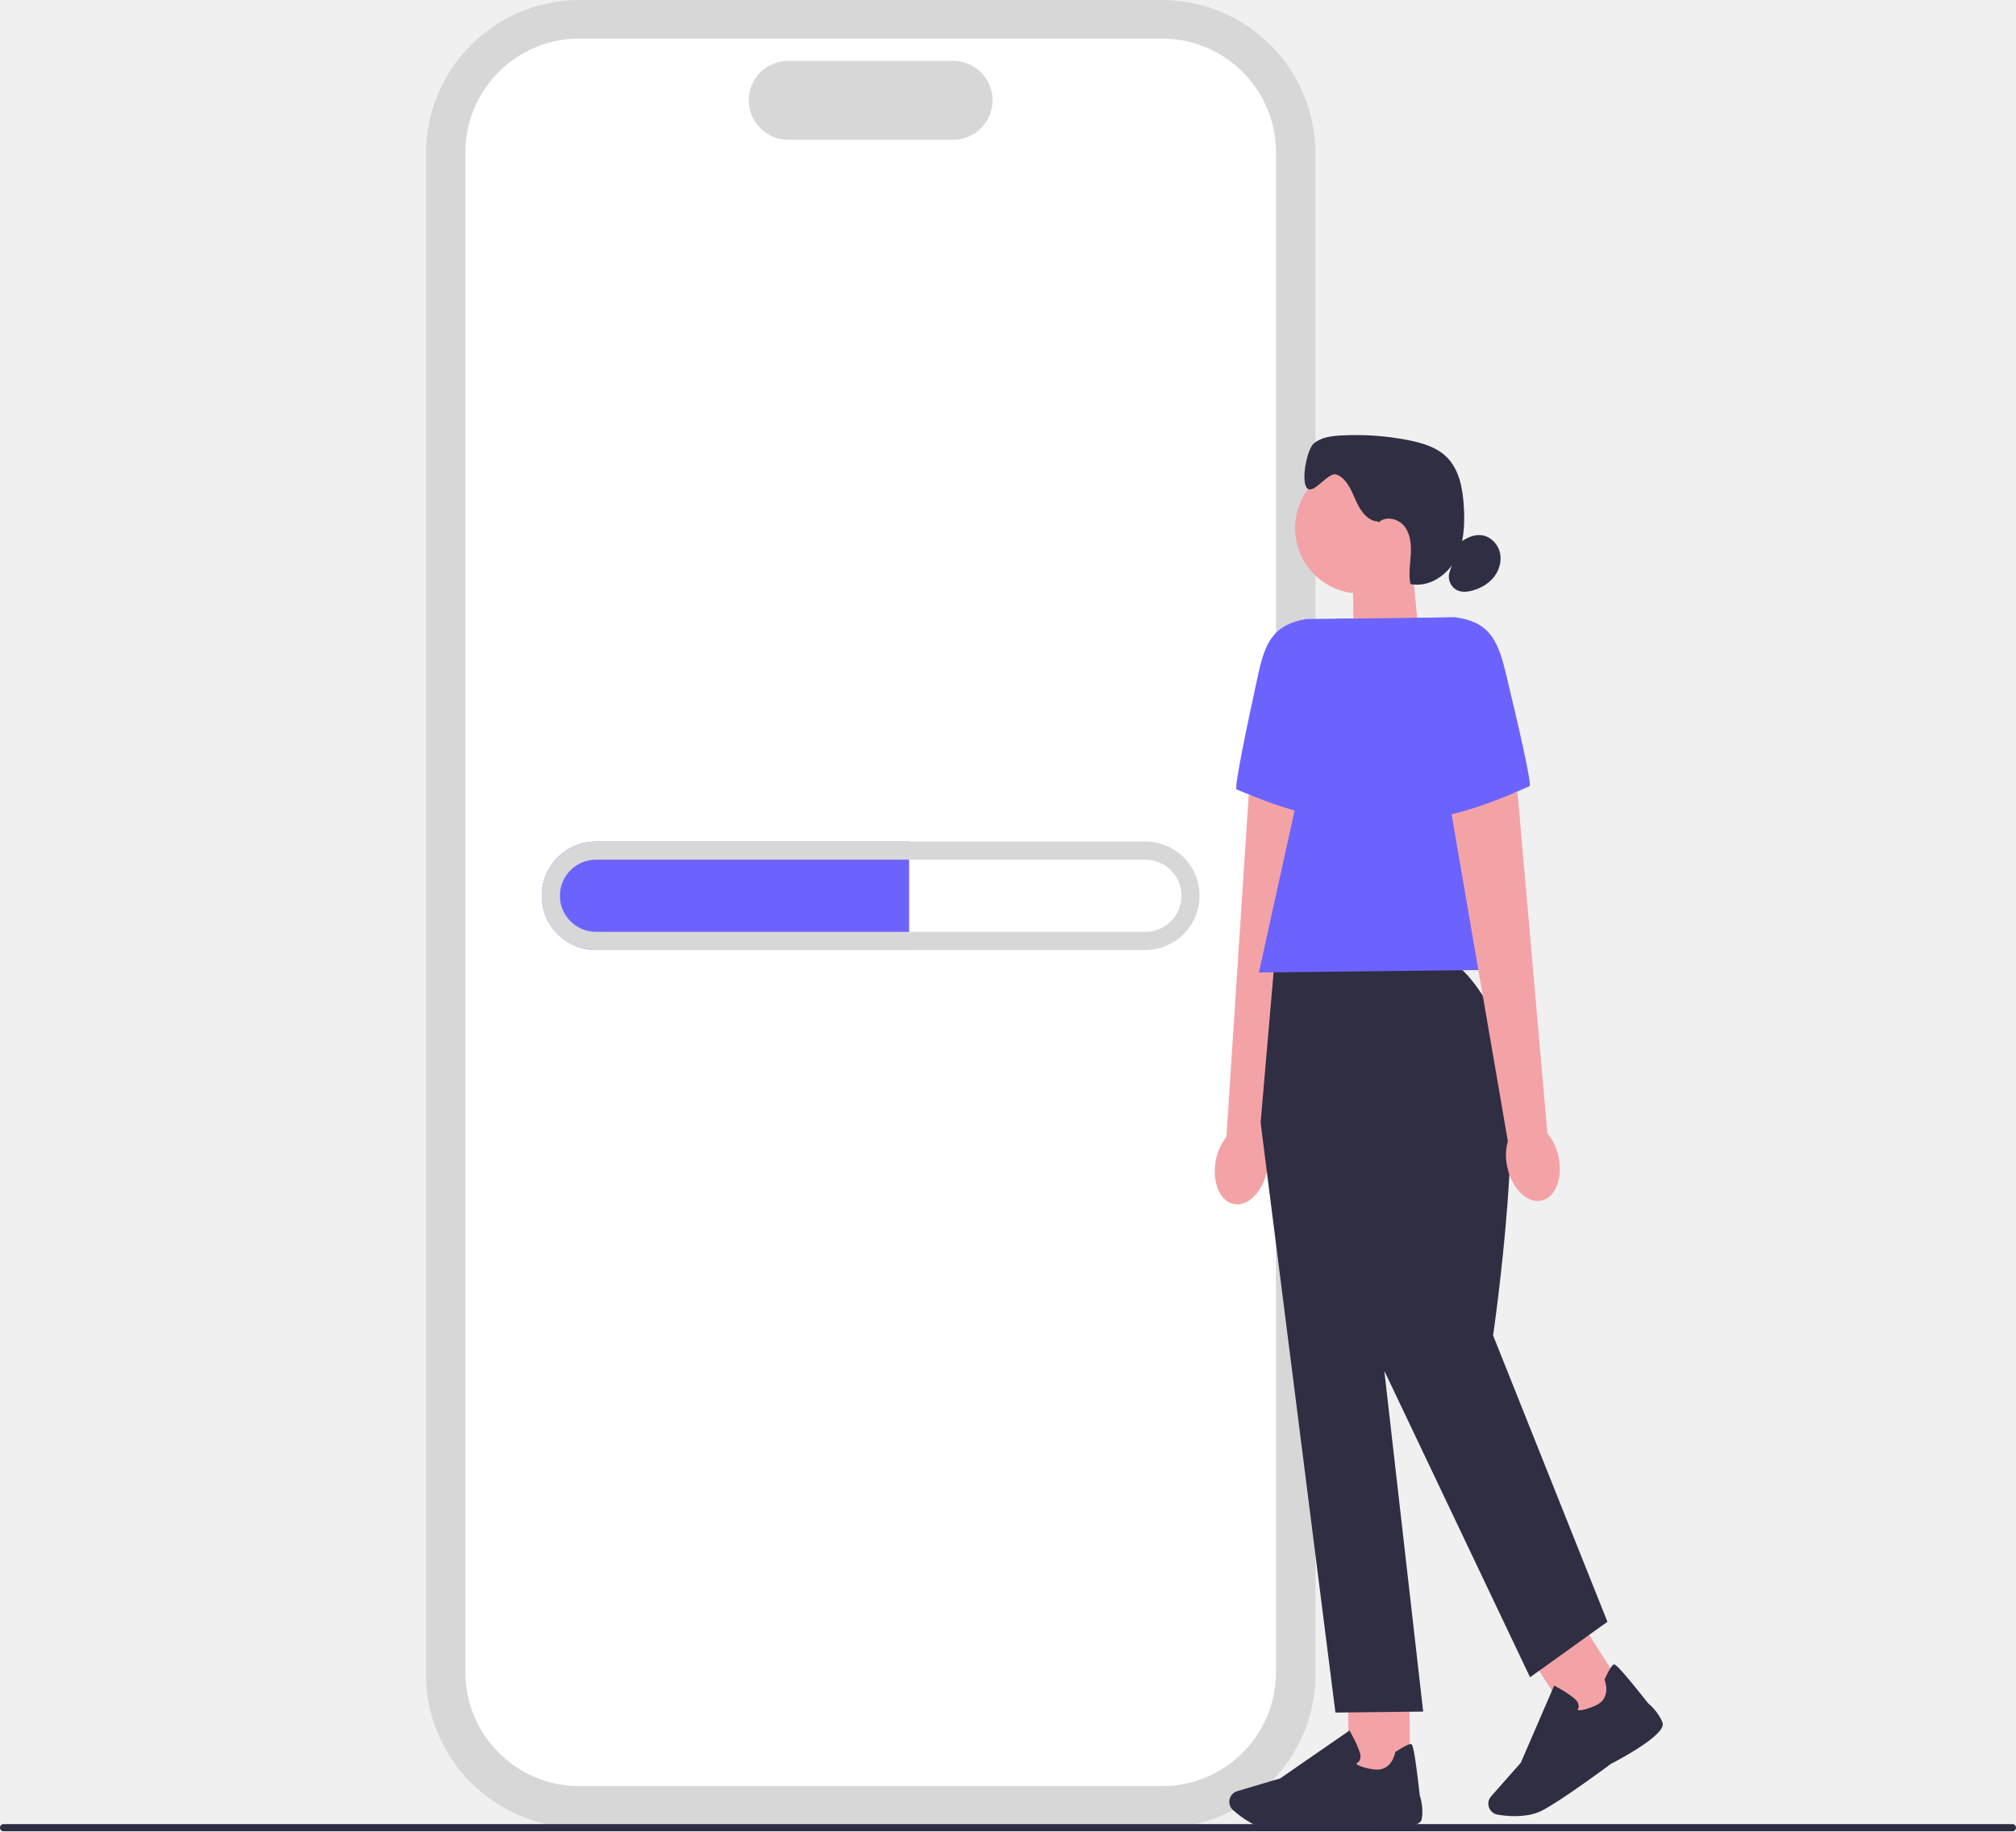
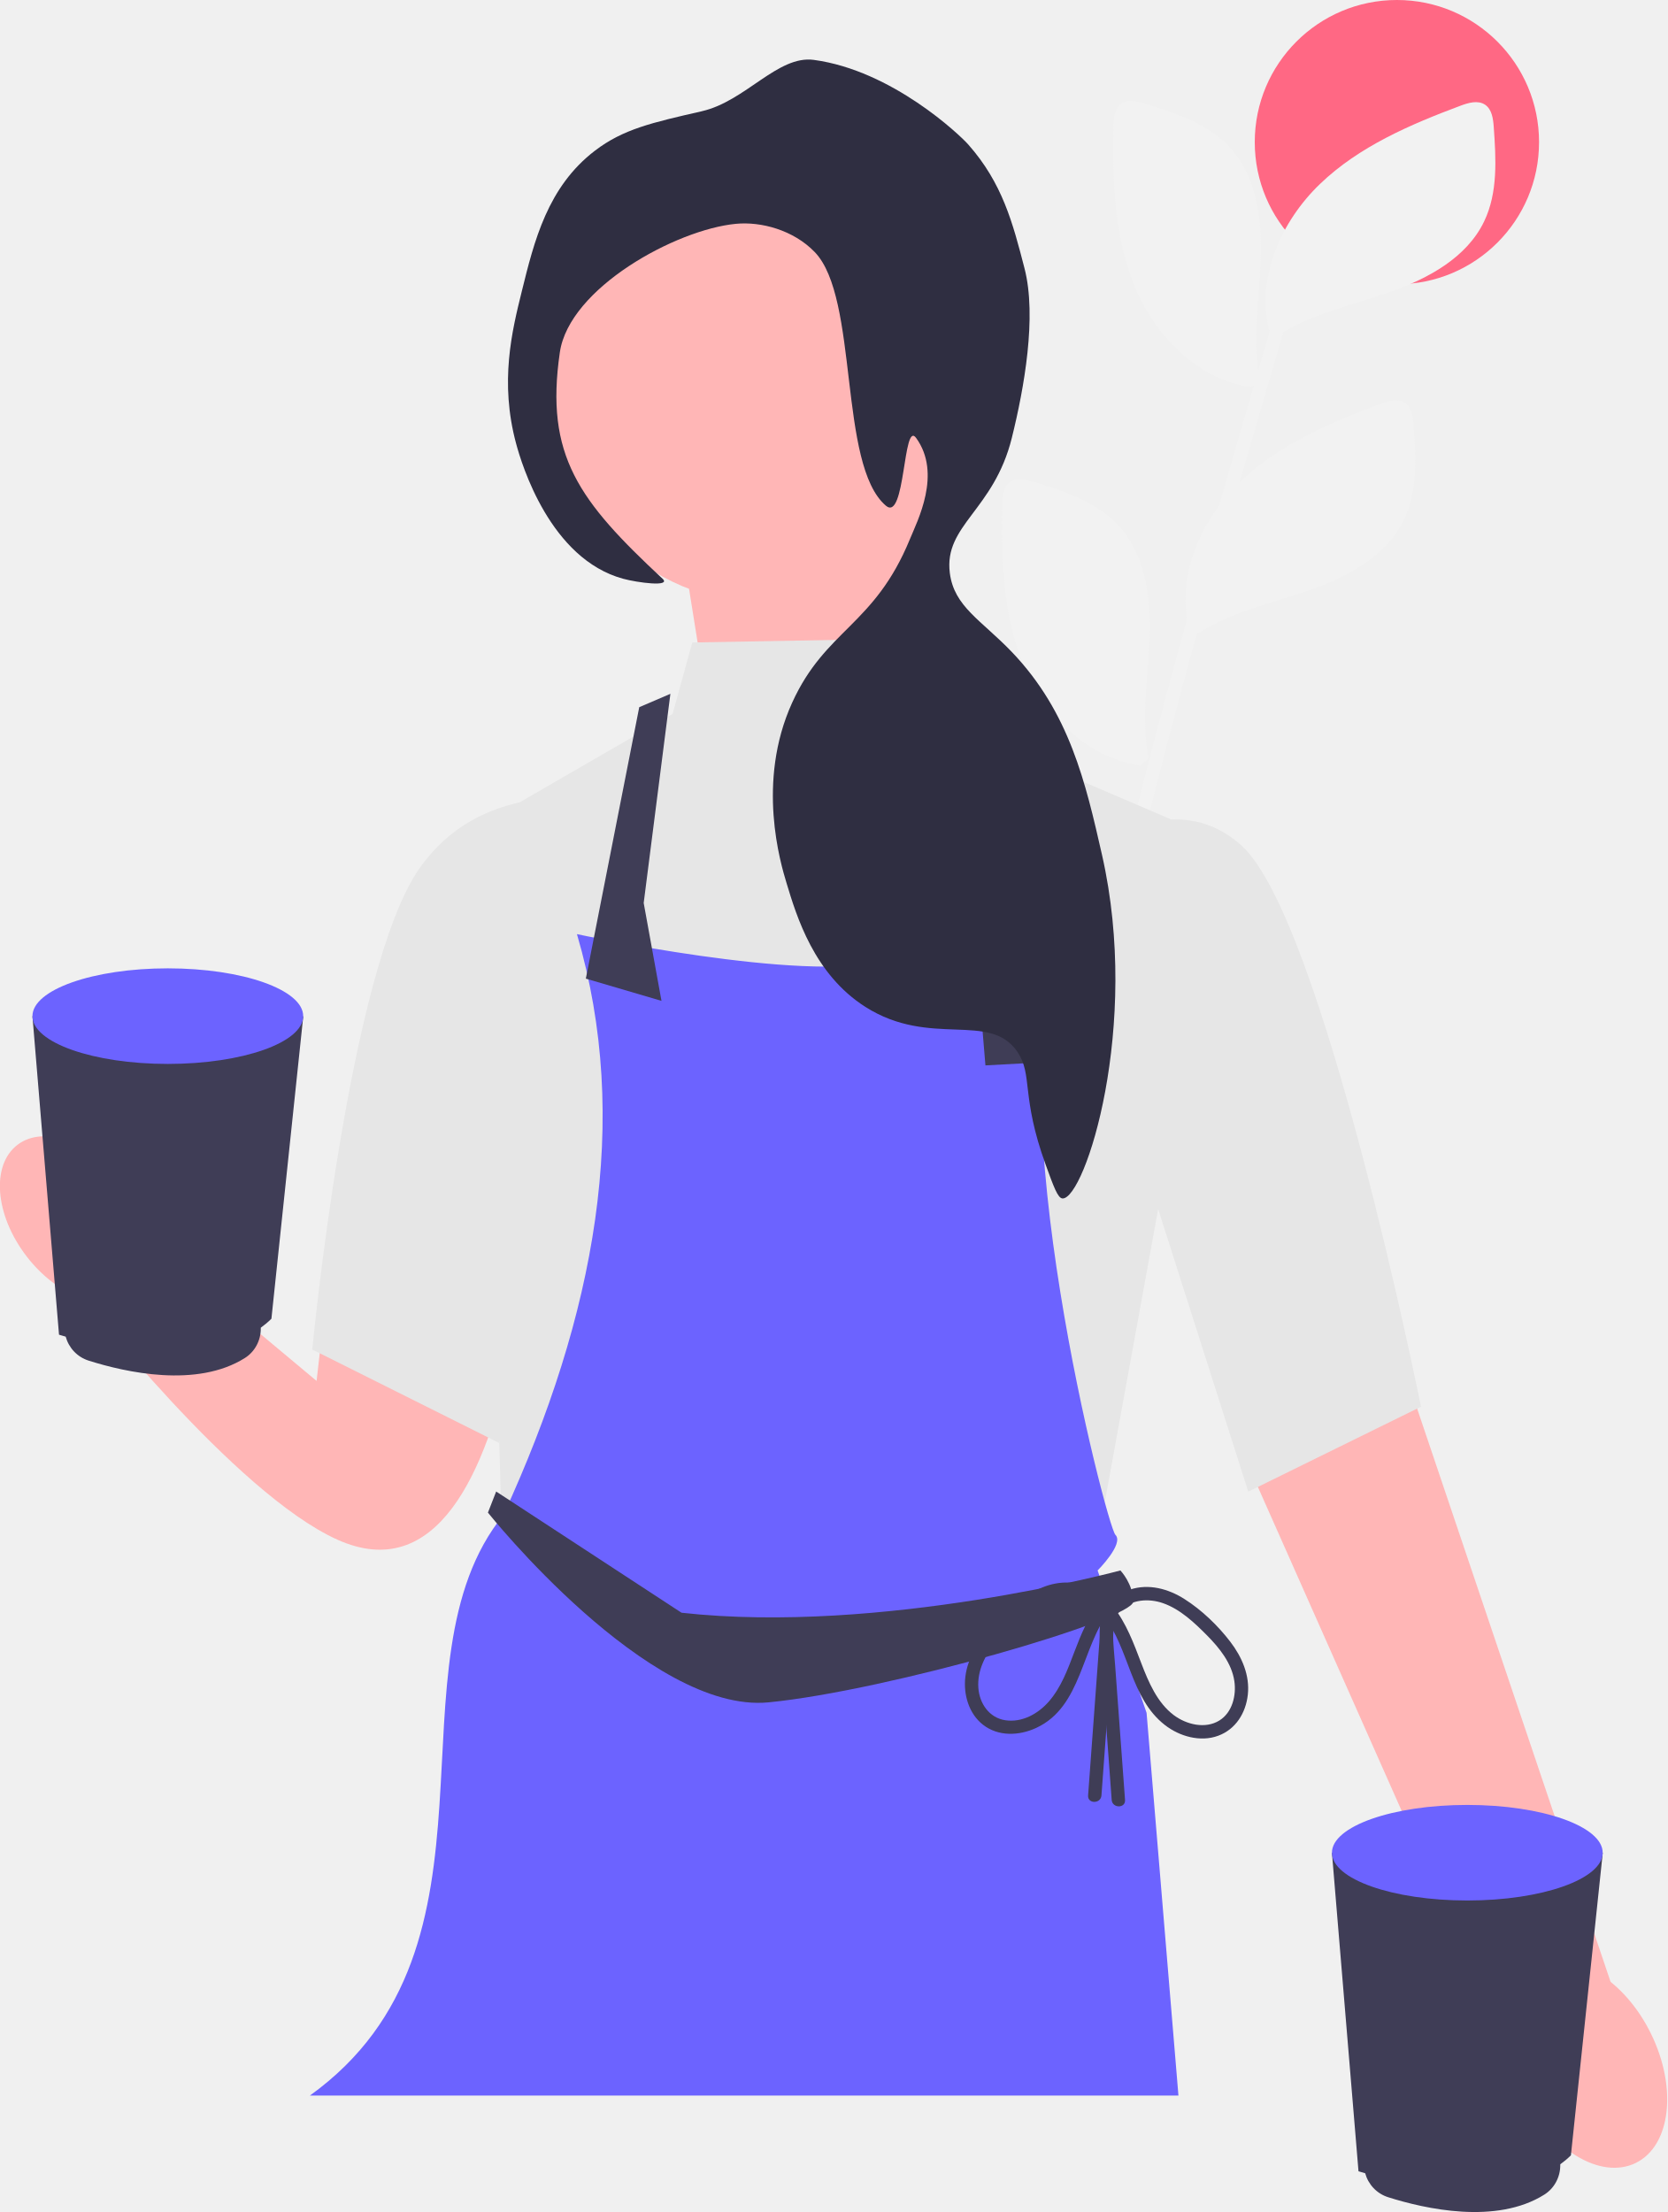
- <svg xmlns="http://www.w3.org/2000/svg" width="668.6" height="607.38" viewBox="0 0 668.6 607.38">
-   <path d="m385.32,606.19h-193.12c-28.09,0-50.94-22.85-50.94-50.94V50.94c0-28.09,22.85-50.94,50.94-50.94h193.12c28.09,0,50.94,22.85,50.94,50.94v504.31c0,28.09-22.85,50.94-50.94,50.94Z" fill="#d7d7d8" stroke-width="0" />
-   <path d="m385.46,592.4h-193.4c-20.79,0-37.71-16.92-37.71-37.71V50.51c0-20.79,16.92-37.71,37.71-37.71h193.4c20.79,0,37.71,16.92,37.71,37.71v504.18c0,20.79-16.92,37.71-37.71,37.71Z" fill="#fff" stroke-width="0" />
-   <path d="m316.1,46.36h-54.69c-7.22,0-13.09-5.87-13.09-13.09s5.87-13.09,13.09-13.09h54.69c7.22,0,13.09,5.87,13.09,13.09s-5.87,13.09-13.09,13.09Z" fill="#d7d7d8" stroke-width="0" />
-   <path d="m301.5,279.12v35.95h-103.83c-9.91,0-17.98-8.06-17.98-17.98s8.07-17.97,17.98-17.97h103.83Z" fill="#6c63ff" stroke-width="0" />
-   <path d="m379.85,279.12h-182.18c-9.91,0-17.98,8.06-17.98,17.97s8.07,17.98,17.98,17.98h182.18c9.92,0,17.98-8.06,17.98-17.98s-8.06-17.97-17.98-17.97Zm0,29.95h-182.18c-6.6,0-11.98-5.37-11.98-11.98s5.38-11.97,11.98-11.97h182.18c6.61,0,11.98,5.37,11.98,11.97s-5.37,11.98-11.98,11.98Z" fill="#d7d7d8" stroke-width="0" />
-   <path d="m668.6,606.19c0,.66-.53,1.19-1.19,1.19H1.19c-.66,0-1.19-.53-1.19-1.19s.53-1.19,1.19-1.19h666.22c.66,0,1.19.53,1.19,1.19Z" fill="#2e2e43" stroke-width="0" />
-   <rect x="514.09" y="542.41" width="20.36" height="28.88" transform="translate(-217.38 370.06) rotate(-32.59)" fill="#f3a3a6" stroke-width="0" />
-   <polygon points="470.67 212.1 449 219.5 448.66 188.21 468.38 187.99 470.67 212.1" fill="#f3a3a6" stroke-width="0" />
-   <circle cx="451.19" cy="175.18" r="21.67" fill="#f3a3a6" stroke-width="0" />
-   <path d="m457.12,172.97c-3.62-.07-6.05-3.7-7.5-7.04-1.45-3.32-2.94-7.16-6.31-8.51-2.76-1.1-7.52,6.58-9.72,4.58-2.29-2.09-.2-13.01,2.19-14.98s5.67-2.39,8.75-2.58c7.55-.43,15.14.09,22.56,1.56,4.58.9,9.32,2.29,12.65,5.56,4.23,4.15,5.37,10.47,5.73,16.38.38,6.05.09,12.39-2.79,17.73-2.89,5.33-9,9.3-14.93,8.02-.63-3.21-.07-6.5.13-9.78.2-3.26-.09-6.78-2.11-9.36s-6.28-3.56-8.57-1.23" fill="#2f2e43" stroke-width="0" />
-   <path d="m483.86,180.18c2.15-1.61,4.72-2.97,7.39-2.67,2.89.31,5.35,2.67,6.12,5.47s-.03,5.9-1.78,8.22-4.38,3.86-7.18,4.65c-1.62.46-3.39.65-4.95,0-2.29-.96-3.55-3.85-2.68-6.18" fill="#2f2e43" stroke-width="0" />
-   <path id="uuid-5cd6c82a-4d28-4b66-8cc9-d9f51fb9d8c5-44-46-44" d="m403.22,384.9c-1.36,7.13,1.35,13.61,6.07,14.46,4.71.85,9.64-4.25,11.01-11.38.59-2.84.46-5.78-.38-8.57l16.67-111.76-22.46-3.96-7.39,113.36c-1.81,2.32-3.02,5.01-3.52,7.88h0v-.03Z" fill="#f3a3a6" stroke-width="0" />
-   <path d="m448.6,205.14l-15.3.17c-10.8,1.75-13.67,7.56-16,18.24-3.57,16.29-8.13,38-7.17,38.3,1.53.5,27.7,12.46,40.95,9.5l-2.47-66.21h-.01Z" fill="#6c63ff" stroke-width="0" />
-   <rect x="447.19" y="560.47" width="20.36" height="28.88" transform="translate(-6.39 5.14) rotate(-.64)" fill="#f3a3a6" stroke-width="0" />
-   <path d="m427.67,607.17c-2.15.03-4.04,0-5.48-.12-5.42-.43-10.61-4.37-13.24-6.67-1.18-1.03-1.57-2.71-.98-4.15h0c.42-1.03,1.28-1.82,2.36-2.15l14.25-4.24,22.97-15.87.26.46c.1.17,2.42,4.24,3.21,7,.3,1.05.24,1.92-.2,2.6-.3.47-.72.75-1.06.92.42.43,1.74,1.31,5.8,1.91,5.9.88,7.09-5.26,7.13-5.52l.04-.21.17-.12c2.79-1.85,4.5-2.68,5.1-2.51.38.1.99.29,2.85,16.93.17.52,1.39,4.34.63,8.02-.82,4-18.27,2.81-21.75,2.54-.1.01-13.14,1.09-22.08,1.18h.03-.01Z" fill="#2f2e43" stroke-width="0" />
-   <path d="m502.84,602.37c-2.39.03-4.59-.24-6.16-.5-1.54-.26-2.76-1.47-3.02-3.01h0c-.2-1.11.13-2.22.86-3.06l9.84-11.14,11.08-25.62.47.25c.17.09,4.29,2.32,6.43,4.24.81.73,1.22,1.5,1.22,2.32,0,.56-.21,1.02-.42,1.33.59.14,2.17.18,5.93-1.45,5.47-2.38,3.23-8.22,3.13-8.45l-.08-.2.09-.18c1.39-3.04,2.41-4.66,3-4.84.38-.1.99-.29,11.38,12.85.42.35,3.48,2.94,4.78,6.46,1.41,3.83-14,12.05-17.12,13.66-.09.08-16.2,12.05-22.82,15.48-2.63,1.36-5.76,1.81-8.61,1.83l.03.03h-.01Z" fill="#2f2e43" stroke-width="0" />
-   <path d="m479.66,318.62l-57,.63-4.58,53.08,24.81,195.68,29.1-.33-12.89-113.03,48.34,101.65,25.66-18.4-37.92-94.98s12.25-83.24,1.67-103.82c-10.57-20.58-17.18-20.51-17.18-20.51v.03h-.01Z" fill="#2f2e43" stroke-width="0" />
-   <polygon points="508.04 321.54 417.51 322.55 443.37 205.21 482.82 204.76 508.04 321.54" fill="#6c63ff" stroke-width="0" />
-   <path id="uuid-1635bd14-a38c-4180-bb36-bfcfc7593054-45-47-45" d="m516.88,383.64c1.52,7.11-1.05,13.64-5.74,14.59-4.7.96-9.74-4.03-11.25-11.14-.65-2.83-.59-5.77.18-8.58l-19.16-111.37,22.36-4.46,9.91,113.18c1.86,2.28,3.13,4.95,3.7,7.8h0v-.02Z" fill="#f3a3a6" stroke-width="0" />
-   <path d="m467.53,204.93l15.3-.17c10.83,1.52,13.83,7.26,16.41,17.89,3.93,16.21,8.96,37.8,8.02,38.13-1.53.52-27.41,13.06-40.72,10.4l1.01-66.25h-.02Z" fill="#6c63ff" stroke-width="0" />
+ <svg xmlns="http://www.w3.org/2000/svg" width="374.63" height="497.09" viewBox="0 0 374.63 497.09">
+   <circle cx="313.89" cy="31.94" r="31.94" fill="#ff6884" stroke-width="0" />
+   <path d="m238.1,455.06c-4.39-24.84-6.55-50.04-6.88-75.26-.33-25.04,1.13-50.08,3.93-74.96,2.84-25.2,7.09-50.22,12.26-75.04,5.17-24.8,11.26-49.39,17.83-73.85s13.64-48.83,20.75-73.16c.87-2.98,1.74-5.96,2.62-8.94.54-1.86-2.35-2.65-2.89-.8-7.15,24.45-14.31,48.89-21.03,73.47-6.75,24.67-13.06,49.47-18.47,74.47-5.35,24.69-9.82,49.58-12.97,74.65s-5,50.36-5.07,75.66,1.62,50.25,5.46,75.07c.49,3.17,1.02,6.32,1.57,9.48.34,1.9,3.23,1.09,2.89-.8h0Z" fill="#f2f2f2" stroke-width="0" />
+   <path d="m283.11,85.42c-1.75-8.84-.17-17.95.18-26.96s-.85-18.78-6.99-25.38c-4.89-5.27-12.08-7.63-18.94-9.78-1.77-.56-3.84-1.07-5.37-.02-1.58,1.09-1.78,3.31-1.81,5.23-.22,12.12.16,24.58,4.77,35.8s14.27,21.07,26.28,22.7" fill="#f2f2f2" stroke-width="0" />
+   <path d="m258.11,170.42c-1.75-8.84-.17-17.95.18-26.96s-.85-18.78-6.99-25.38c-4.89-5.27-12.08-7.63-18.94-9.78-1.77-.56-3.84-1.07-5.37-.02-1.58,1.09-1.78,3.31-1.81,5.23-.22,12.12.16,24.58,4.77,35.8s14.27,21.07,26.28,22.7" fill="#f2f2f2" stroke-width="0" />
+   <path d="m287.31,75.28c7.58-4.88,16.64-6.75,25.14-9.72s17.16-7.69,21.05-15.82c3.11-6.48,2.66-14.03,2.15-21.21-.13-1.85-.41-3.97-1.95-5-1.6-1.07-3.73-.44-5.53.23-11.36,4.25-22.8,9.17-31.55,17.57s-14.36,21.01-11.47,32.78" fill="#f2f2f2" stroke-width="0" />
+   <path d="m269.31,142.28c7.58-4.88,16.64-6.75,25.14-9.72s17.16-7.69,21.05-15.82c3.11-6.48,2.66-14.03,2.15-21.21-.13-1.85-.41-3.97-1.95-5-1.6-1.07-3.73-.44-5.53.23-11.36,4.25-22.8,9.17-31.55,17.57s-14.36,21.01-11.47,32.78" fill="#f2f2f2" stroke-width="0" />
+   <polygon points="160.17 165.69 153.06 121.26 201.06 101.7 208.17 169.25 160.17 165.69" fill="#ffb6b6" stroke-width="0" />
+   <path d="m120.8,246.93s-.6,119.08-45.01,99.06c-23.1-10.41-57.19-54.31-57.19-54.31l14.09-13.49,38.45,32.14,7.24-63.93,42.42.51h0Z" fill="#ffb6b6" stroke-width="0" />
+   <path d="m139.49,180.72s-29.43-8.33-45.32,14.55-24,108-24,108l42,21,27.32-143.55Z" fill="#e6e6e6" stroke-width="0" />
+   <polygon points="299.12 244.03 317.79 314.63 363.07 448.83 339.49 462.21 280.22 328.67 265.24 257.42 299.12 244.03" fill="#ffb6b6" stroke-width="0" />
+   <polygon points="209.14 143.42 155.56 144.38 151.14 160.42 108.17 185.27 112.64 339.92 245.64 351.92 264.8 246.67 269.64 186.92 213.64 162.92 209.14 143.42" fill="#e6e6e6" stroke-width="0" />
+   <path d="m236.49,197.21s24.14-23.74,42.48-7.2c18.34,16.54,40.33,126.11,40.33,126.11l-38.81,19.09-44-138h0Z" fill="#e6e6e6" stroke-width="0" />
+   <path d="m238.64,211.92s-22-1-40,4-69-6-69-6c12.29,41.85,4.12,85.6-16.5,130.5-27.22,33.41,3.35,96.8-43.5,130.5h195.16l-7.16-86-11-32s6-6,4-8-27-99-12-133h0s0,0,0,0h0Z" fill="#6c63ff" stroke-width="0" />
+   <polygon points="143.64 158.92 131.64 219.92 148.64 224.92 144.64 202.92 150.64 155.92 143.64 158.92" fill="#3f3d56" stroke-width="0" />
+   <polygon points="214.64 157.92 221.43 239.42 230.64 238.92 224.64 161.92 214.64 157.92" fill="#3f3d56" stroke-width="0" />
+   <path d="m251.76,352.92s-53.62,14.5-98.62,9.5l-41.65-27.24-1.85,4.74s36.12,45.28,63.06,42.64,81.94-18.64,81.94-22.64-2.88-7-2.88-7h0Z" fill="#3f3d56" stroke-width="0" />
+   <ellipse cx="16.74" cy="273.98" rx="13.59" ry="21.06" transform="translate(-163.1 66.61) rotate(-37.43)" fill="#ffb6b6" stroke-width="0" />
+   <ellipse cx="356.74" cy="463.98" rx="15.86" ry="24.59" transform="translate(-167.84 204.45) rotate(-26.12)" fill="#ffb6b6" stroke-width="0" />
+   <path d="m247.93,363.06c5.92,7.45,5.97,18.48,13.83,24.6,3.26,2.54,7.95,3.89,11.96,2.41,3.97-1.46,6.22-5.14,6.67-9.23.48-4.35-1.33-8.49-3.93-11.89-2.81-3.67-6.42-7.14-10.33-9.62-3.62-2.3-8.03-3.5-12.21-2.11-4.22,1.4-6.72,4.81-6.82,9.25-.08,3.1.36,6.25.59,9.33l.69,9.4,1.42,19.29c.14,1.91,3.14,1.93,3,0l-2.22-30.17c-.18-2.39-.45-4.79-.48-7.18-.03-1.94.3-3.84,1.7-5.26,2.46-2.49,6.36-2.71,9.5-1.62,3.9,1.35,7.12,4.42,9.97,7.3,2.77,2.81,5.49,6.19,6.09,10.21.48,3.2-.44,7.05-3.35,8.86-3.19,1.98-7.44.92-10.27-1.21-3.71-2.79-5.66-7.41-7.27-11.61-1.73-4.52-3.37-9.05-6.41-12.87-1.2-1.51-3.31.62-2.12,2.12h0s0,0,0,0h0s0,0,0,0Z" fill="#3f3d56" stroke-width="0" />
+   <path d="m247.22,359.93c-2.68,3.38-4.29,7.3-5.81,11.3-1.47,3.87-2.96,7.96-5.72,11.13-2.4,2.76-6.02,4.79-9.79,4.22-3.63-.55-5.81-3.77-6.06-7.27-.28-3.88,1.54-7.42,3.97-10.34,2.63-3.16,5.83-6.27,9.38-8.38,3.09-1.84,6.84-2.74,10.24-1.15,1.47.69,2.73,1.83,3.32,3.38.8,2.12.4,4.58.24,6.78-.83,11.29-1.66,22.59-2.49,33.88-.14,1.93,2.86,1.92,3,0,.84-11.38,1.67-22.75,2.51-34.13.18-2.5.47-5.14-.44-7.54-.7-1.84-1.98-3.34-3.63-4.4-3.5-2.26-7.95-2.23-11.7-.68-4.29,1.77-7.9,5.11-11.05,8.44-3.08,3.27-5.75,7.15-6.28,11.71-.45,3.9.78,8.21,3.96,10.7,3.46,2.71,8.13,2.5,11.96.73,10.34-4.78,10.14-18.24,16.52-26.26,1.19-1.5-.92-3.63-2.12-2.12h0Z" fill="#3f3d56" stroke-width="0" />
+   <path d="m68.14,228.35s-22.67,21.48-60.85,0l5.97,71.59s.54.17,1.5.44c.69,2.51,2.59,4.58,5.17,5.39,8.31,2.63,24.29,6.21,35.09-.59,2.25-1.42,3.58-3.93,3.58-6.6v-.21c.84-.61,1.64-1.27,2.39-2.02l7.16-68.01Z" fill="#3f3d56" stroke-width="0" />
+   <ellipse cx="37.71" cy="228.35" rx="30.42" ry="10.74" fill="#6c63ff" stroke-width="0" />
+   <path d="m360.14,416.35s-22.67,21.48-60.85,0l5.97,71.59s.54.17,1.5.44c.69,2.51,2.59,4.58,5.17,5.39,8.31,2.63,24.29,6.21,35.09-.59,2.25-1.42,3.58-3.93,3.58-6.6v-.21c.84-.61,1.64-1.27,2.39-2.02l7.16-68.01Z" fill="#3f3d56" stroke-width="0" />
+   <ellipse cx="329.71" cy="416.35" rx="30.42" ry="10.74" fill="#6c63ff" stroke-width="0" />
+   <circle cx="172.3" cy="86.6" r="48.94" fill="#ffb6b6" stroke-width="0" />
+   <path d="m157.72,24.99c9.8-2.23,17.05-12.63,25.16-11.53,17.61,2.38,32.82,16.9,34.67,18.99,7.7,8.71,10.01,17.6,12.66,27.85,2.81,10.85-.08,26.95-2.85,38.11-4.05,16.33-15.31,19.58-13.93,30.38.97,7.56,7.07,10.56,13.93,17.72,12.98,13.56,16.58,29.4,20.26,45.58,8.76,38.54-3.85,77.4-8.86,77.23-1.06-.04-1.97-2.56-3.8-7.6-5.59-15.44-2.84-20.16-6.33-25.32-6.23-9.23-19.56-.83-34.18-10.13-11.52-7.33-15.44-20.3-17.72-27.85-1.31-4.34-6.85-22.66,1.27-40.51,7.52-16.53,18.46-17.27,26.45-36.73,1.68-4.1,7.24-14.74,1.4-22.77-2.96-4.07-2.37,19.01-6.79,15.23-10.76-9.18-5.98-46.67-16-57.01-4.79-4.95-12.05-6.88-17.72-6.33-13.48,1.3-37.43,14.42-39.54,28.87-3.39,23.25,4.31,33.4,23.08,50.89,2.03,1.89-5.64.88-8.86,0-16.38-4.46-22.78-25.65-24.05-30.38-3.74-13.88-.92-25.33,1.27-34.18,2.79-11.32,5.79-23.5,16.46-31.65,6.31-4.82,12.77-6.29,24.05-8.86Z" fill="#2f2e41" stroke-width="0" />
</svg>
